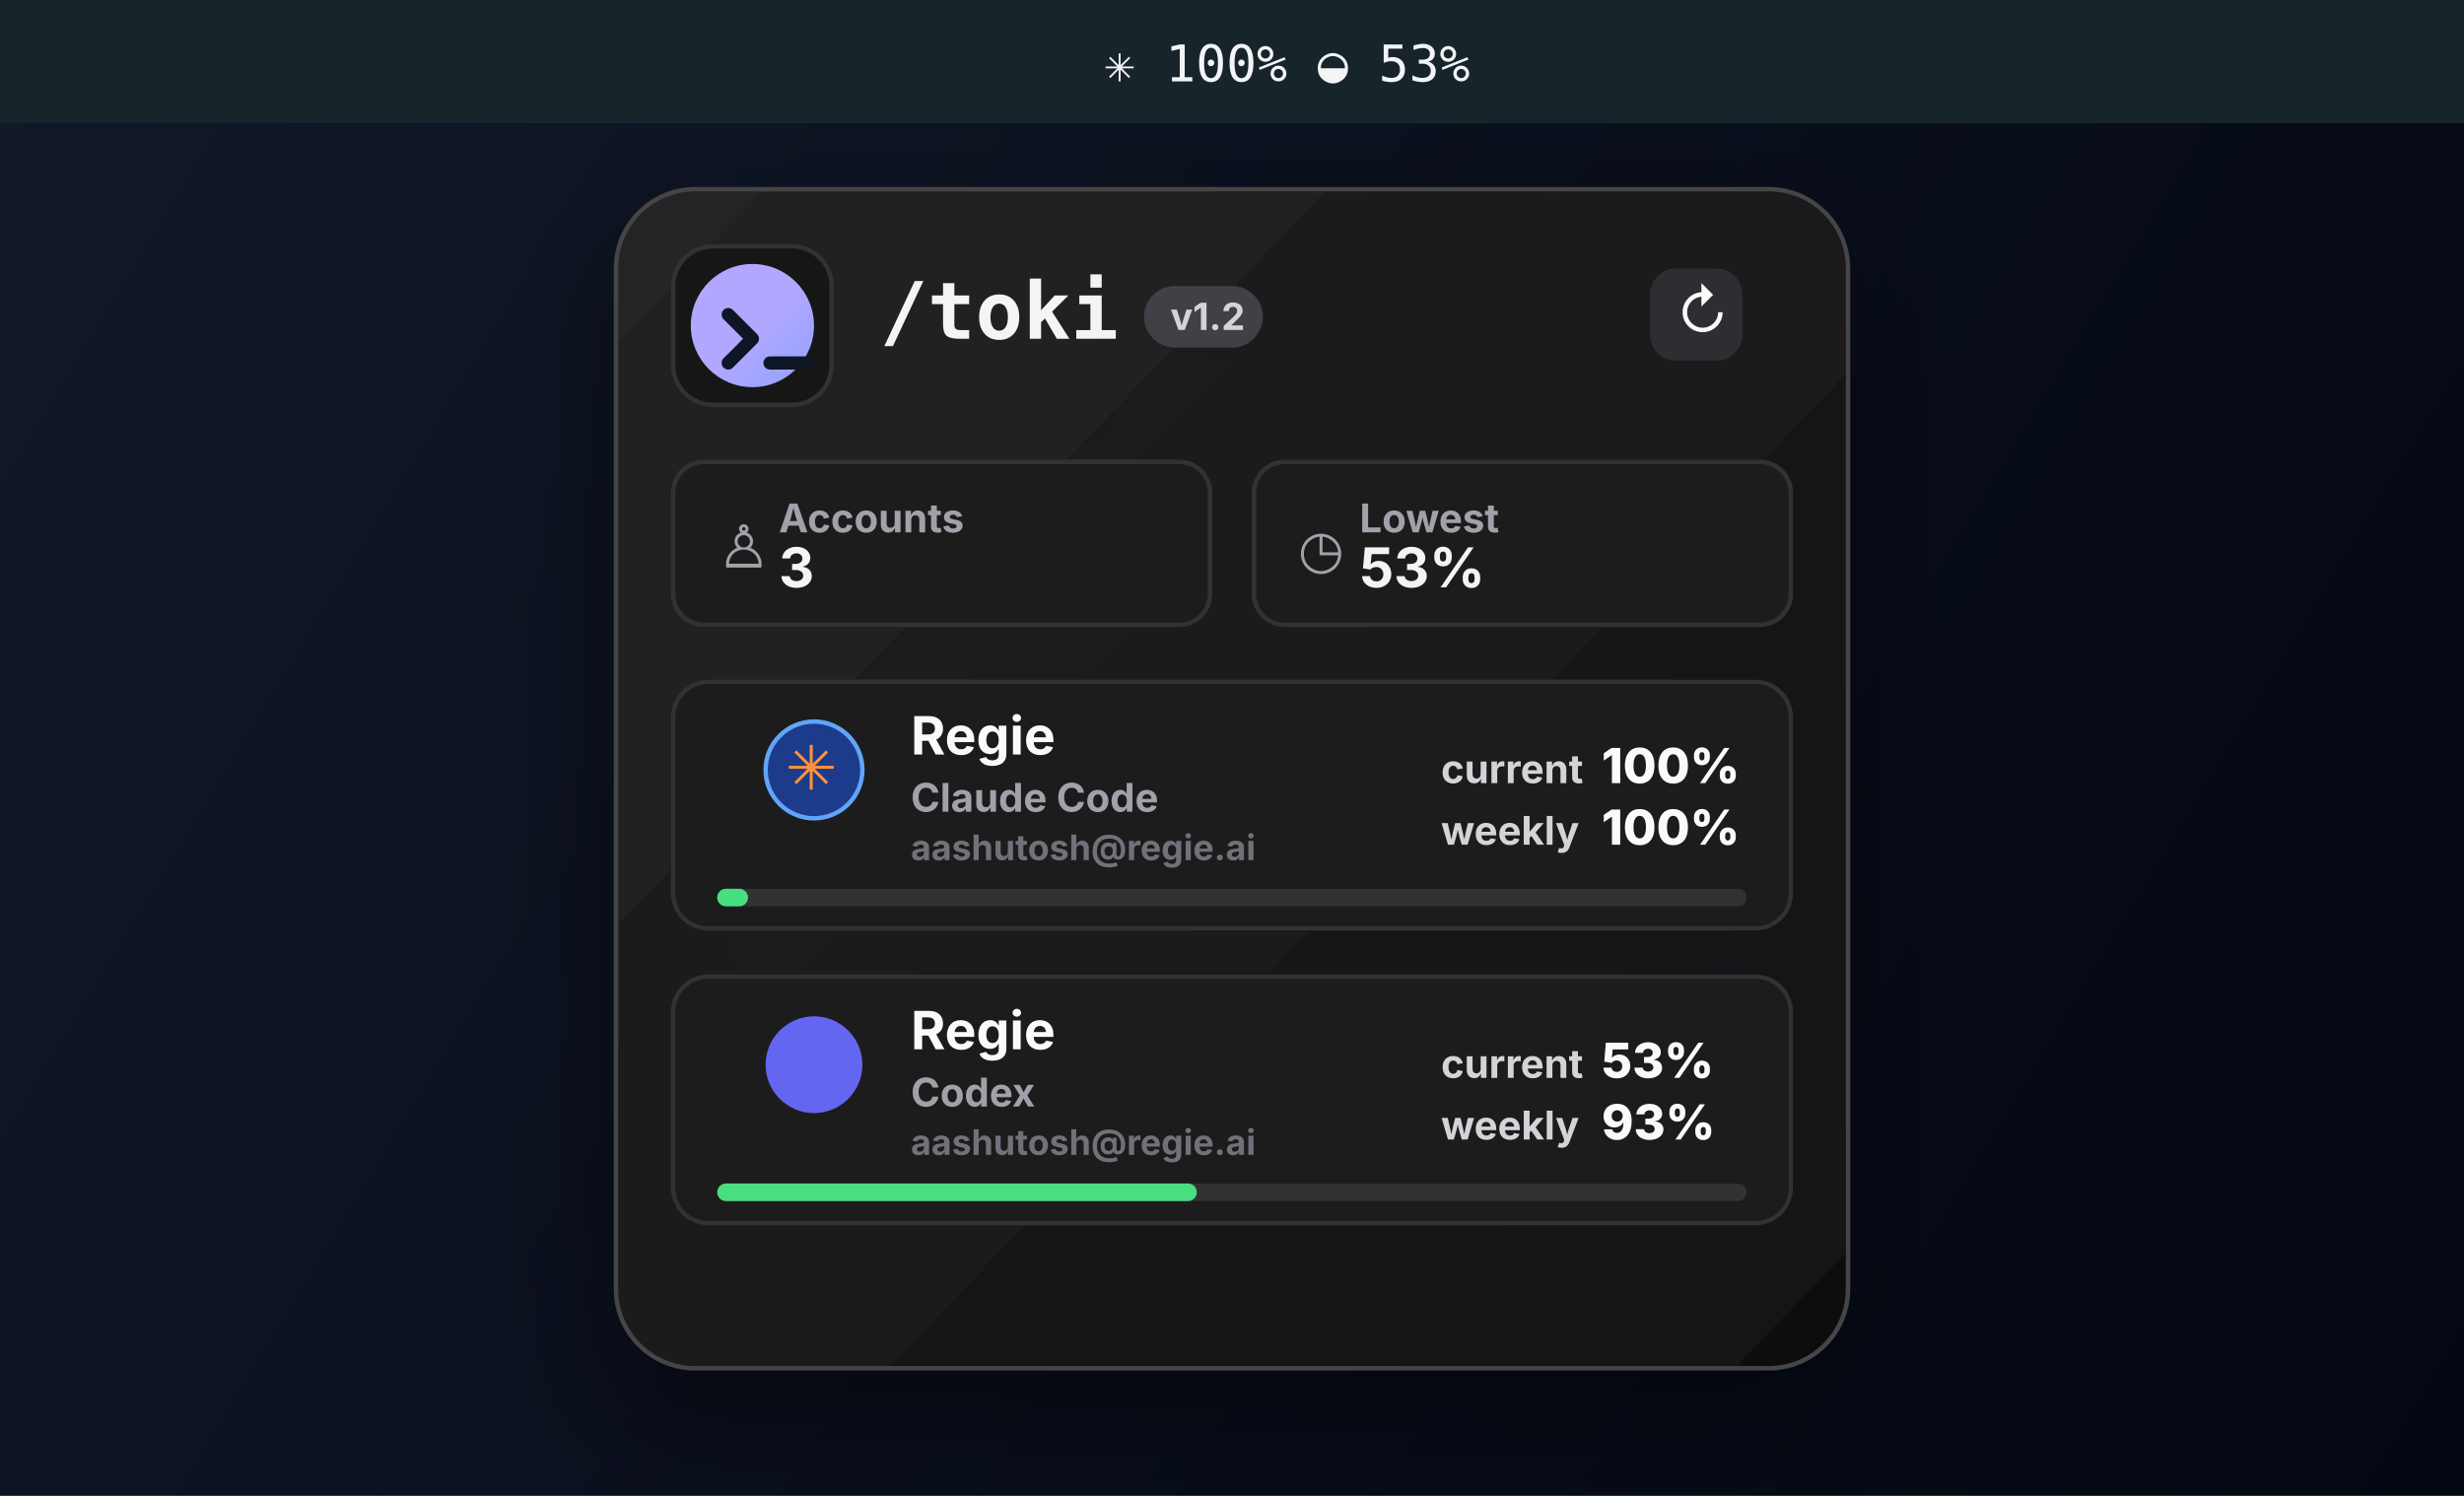
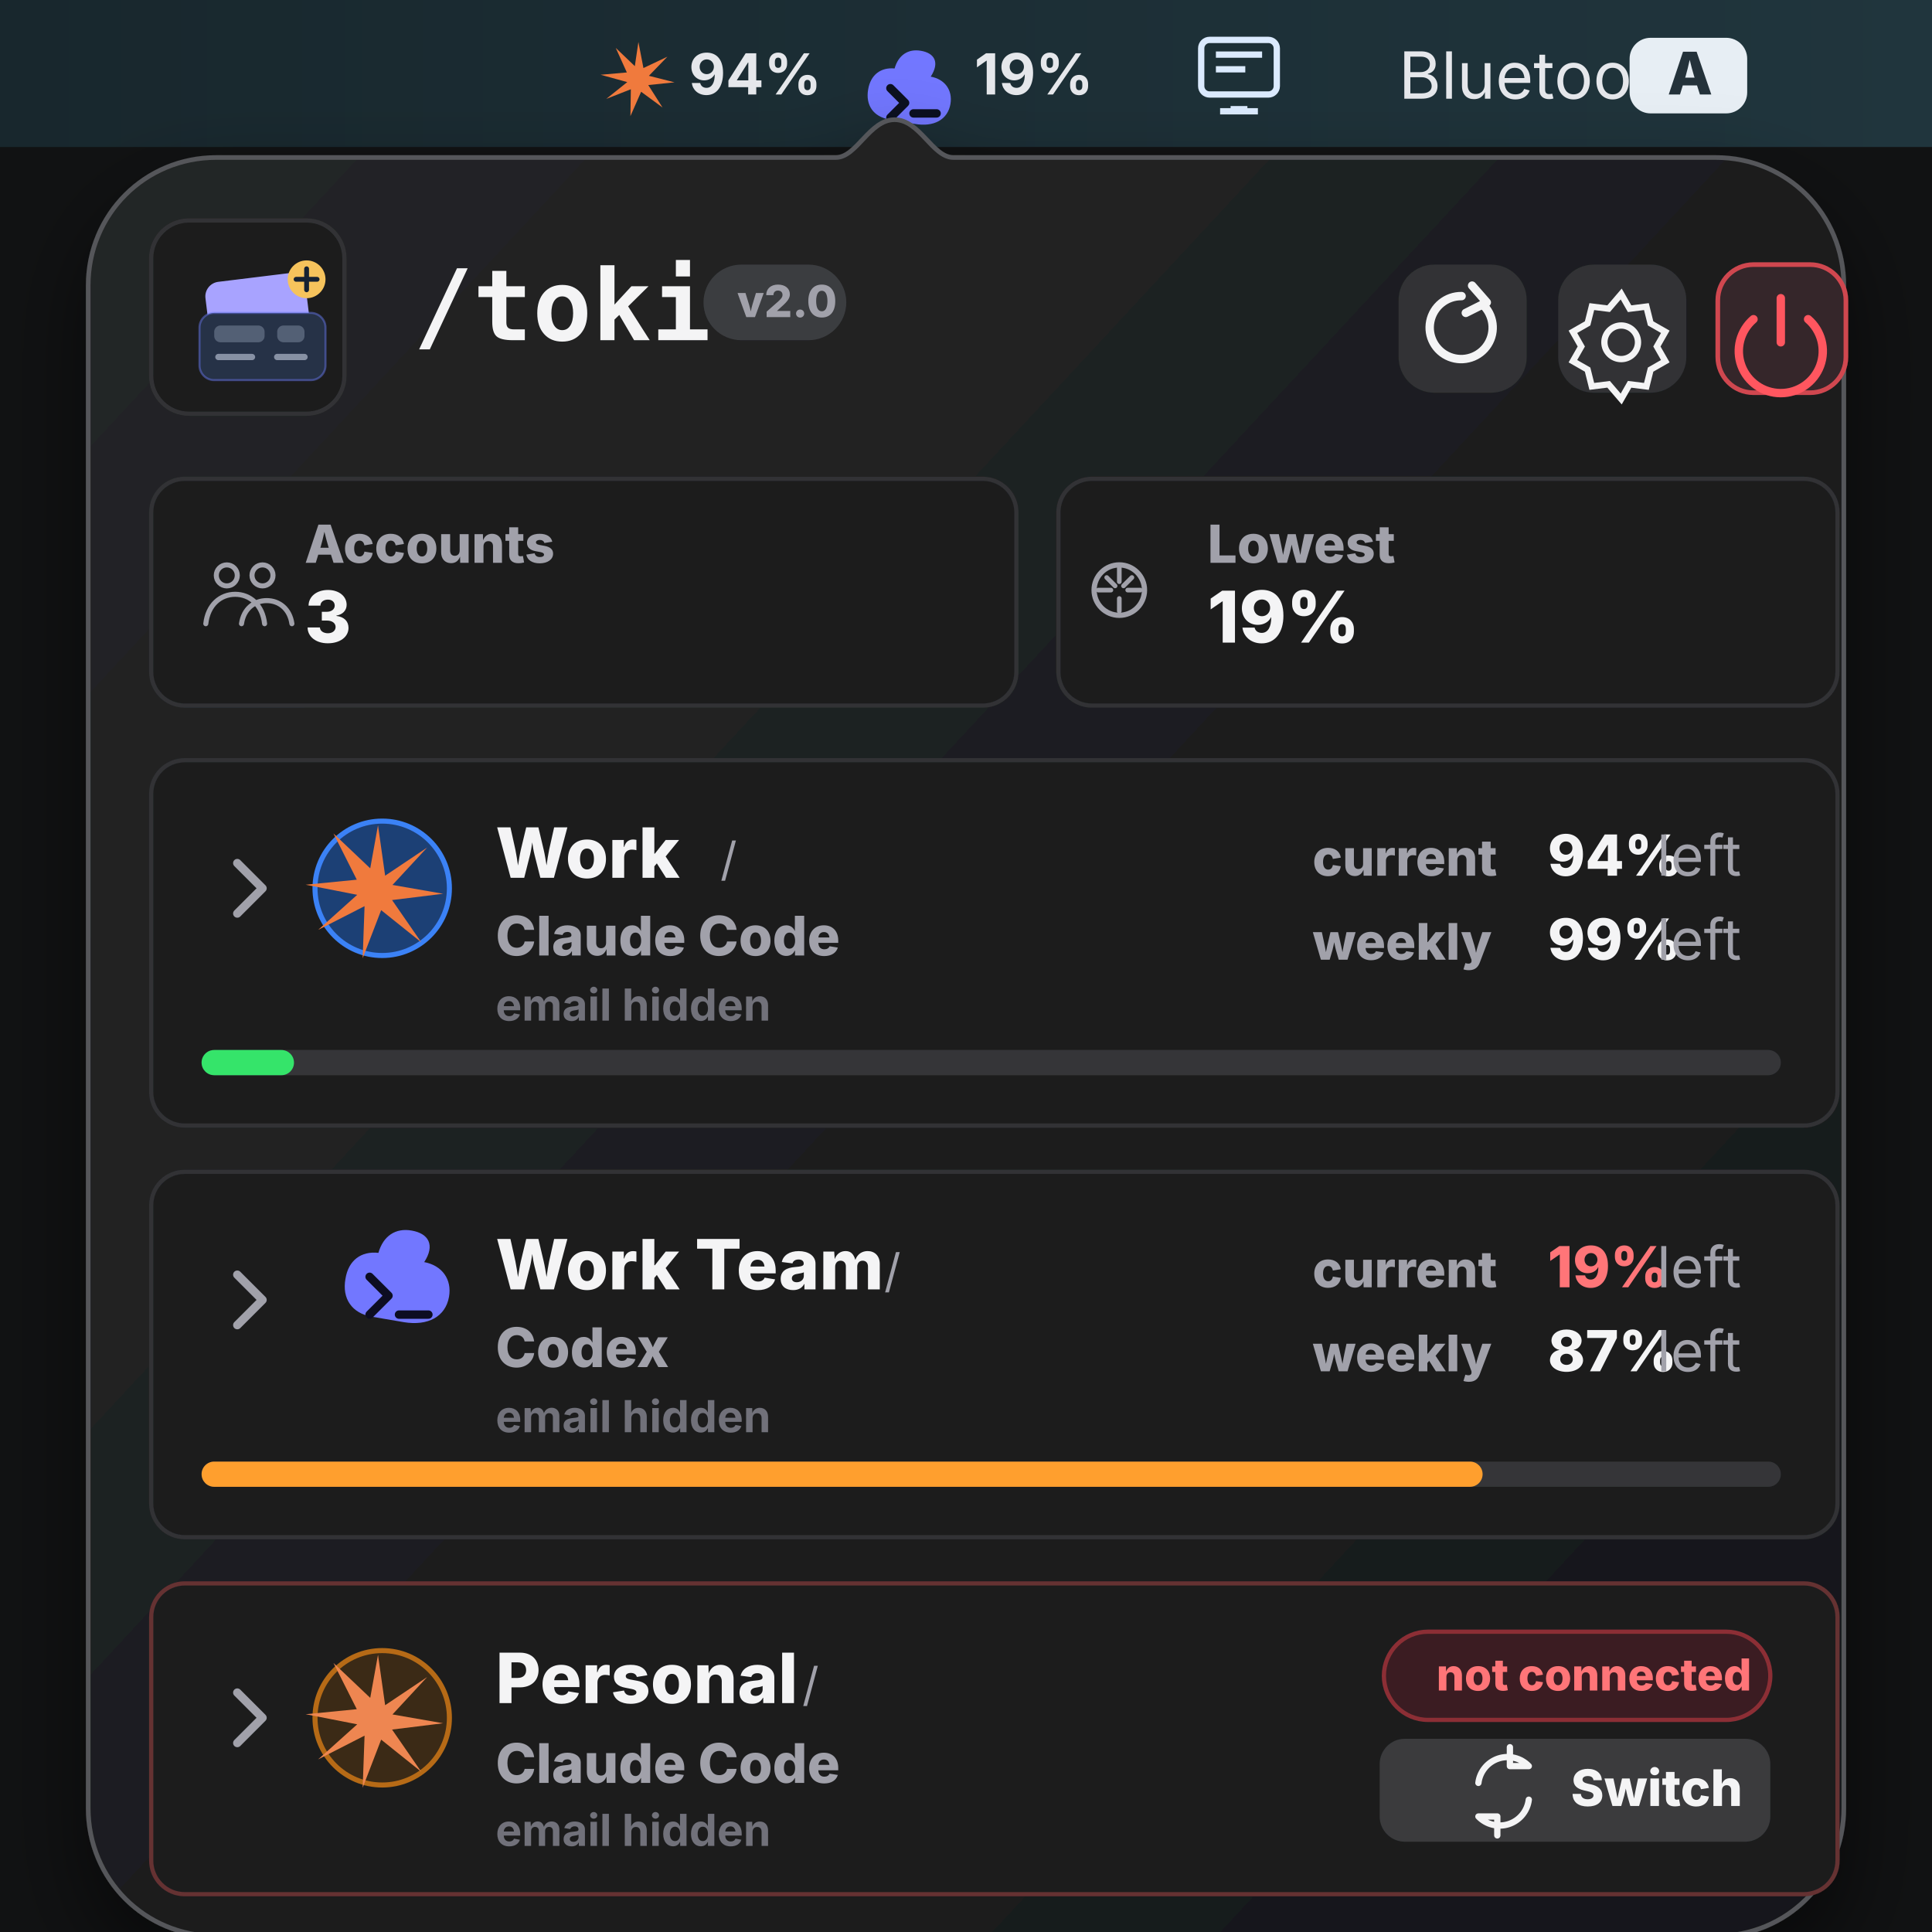
- <svg xmlns="http://www.w3.org/2000/svg" viewBox="0 0 1120 680" role="img" aria-label="Toki macOS menu bar popover preview">
+ <svg xmlns="http://www.w3.org/2000/svg" viewBox="0 0 920 920" role="img" aria-label="Toki macOS menu bar popover preview">
  <defs>
-     <linearGradient id="page" x1="0" y1="0" x2="1120" y2="680" gradientUnits="userSpaceOnUse">
-       <stop offset="0" stop-color="#111827" />
-       <stop offset="1" stop-color="#030712" />
+     <linearGradient id="menuBar" x1="0" y1="0" x2="920" y2="0" gradientUnits="userSpaceOnUse">
+       <stop offset="0" stop-color="#18272d" />
+       <stop offset="1" stop-color="#20353d" />
    </linearGradient>
-     <linearGradient id="panel" x1="280" y1="80" x2="840" y2="620" gradientUnits="userSpaceOnUse">
-       <stop offset="0" stop-color="#262626" stop-opacity=".92" />
-       <stop offset="1" stop-color="#111111" stop-opacity=".86" />
+     <linearGradient id="panel" x1="110" y1="82" x2="810" y2="732" gradientUnits="userSpaceOnUse">
+       <stop offset="0" stop-color="#242526" />
+       <stop offset="1" stop-color="#18191a" />
    </linearGradient>
-     <linearGradient id="brand" x1="381" y1="115" x2="467" y2="205" gradientUnits="userSpaceOnUse">
-       <stop offset="0" stop-color="#b1a7ff" />
-       <stop offset=".48" stop-color="#7a9dff" />
-       <stop offset="1" stop-color="#3941ff" />
+     <linearGradient id="brand" x1="123" y1="111" x2="187" y2="175" gradientUnits="userSpaceOnUse">
+       <stop offset="0" stop-color="#a8a3ff" />
+       <stop offset=".55" stop-color="#6f8cff" />
+       <stop offset="1" stop-color="#3f46f5" />
    </linearGradient>
-     <filter id="shadow" x="-20%" y="-20%" width="140%" height="140%">
-       <feDropShadow dx="0" dy="24" stdDeviation="26" flood-color="#000" flood-opacity=".5" />
+     <filter id="panelShadow" x="-10%" y="-10%" width="120%" height="125%">
+       <feDropShadow dx="0" dy="18" stdDeviation="20" flood-color="#000000" flood-opacity=".52" />
    </filter>
+     <style>
+       .ui { font-family: -apple-system, BlinkMacSystemFont, "SF Pro Text", "Segoe UI", sans-serif; }
+       .mono { font-family: ui-monospace, SFMono-Regular, Menlo, Monaco, Consolas, monospace; }
+       .primary { fill: #f4f4f5; }
+       .secondary { fill: #a1a1aa; }
+       .tertiary { fill: #71717a; }
+       .card { fill: #1d1e1f; stroke: #303134; stroke-width: 2; }
+       .track { fill: #353638; }
+       .green { fill: #35e46b; }
+       .orange { fill: #ff9f2f; }
+       .red { fill: #ff7478; }
+     </style>
  </defs>
-   <rect width="1120" height="680" fill="url(#page)" />
-   <rect x="0" y="0" width="1120" height="56" fill="#17242a" />
-   <text x="502" y="37" fill="#f3f4f6" font-family="ui-monospace, SFMono-Regular, Menlo, monospace" font-size="23">✳ 100%   ◒ 53%</text>
-   <g filter="url(#shadow)">
-     <rect x="280" y="86" width="560" height="536" rx="36" fill="url(#panel)" stroke="#444" stroke-width="2" />
-     <rect x="306" y="112" width="72" height="72" rx="18" fill="#141414" stroke="#333" stroke-width="2" />
-     <circle cx="342" cy="148" r="28" fill="url(#brand)" />
-     <path d="M331 143l11 11-11 11M350 165h17" fill="none" stroke="#111827" stroke-width="6" stroke-linecap="round" stroke-linejoin="round" />
-     <text x="400" y="154" fill="#f4f4f5" font-family="ui-monospace, SFMono-Regular, Menlo, monospace" font-size="36" font-weight="700">/toki</text>
-     <rect x="520" y="130" width="54" height="28" rx="14" fill="#3f3f46" />
-     <text x="532" y="150" fill="#d4d4d8" font-family="-apple-system, BlinkMacSystemFont, sans-serif" font-size="17" font-weight="700">v1.2</text>
-     <rect x="750" y="122" width="42" height="42" rx="12" fill="#2f2f31" />
-     <text x="762" y="151" fill="#fafafa" font-family="-apple-system, BlinkMacSystemFont, sans-serif" font-size="25">↻</text>
-     <g>
-       <rect x="306" y="210" width="244" height="74" rx="14" fill="#1c1c1d" stroke="#333" stroke-width="2" />
-       <text x="354" y="242" fill="#a1a1aa" font-family="-apple-system, BlinkMacSystemFont, sans-serif" font-size="18" font-weight="700">Accounts</text>
-       <text x="354" y="267" fill="#f4f4f5" font-family="-apple-system, BlinkMacSystemFont, sans-serif" font-size="25" font-weight="700">3</text>
-       <text x="326" y="258" fill="#a1a1aa" font-family="-apple-system, BlinkMacSystemFont, sans-serif" font-size="27">♙</text>
-       <rect x="570" y="210" width="244" height="74" rx="14" fill="#1c1c1d" stroke="#333" stroke-width="2" />
-       <text x="618" y="242" fill="#a1a1aa" font-family="-apple-system, BlinkMacSystemFont, sans-serif" font-size="18" font-weight="700">Lowest</text>
-       <text x="618" y="267" fill="#f4f4f5" font-family="-apple-system, BlinkMacSystemFont, sans-serif" font-size="25" font-weight="700">53%</text>
-       <text x="590" y="258" fill="#a1a1aa" font-family="-apple-system, BlinkMacSystemFont, sans-serif" font-size="24">◷</text>
+   <rect width="920" height="920" fill="#111213" />
+   <rect width="920" height="70" fill="url(#menuBar)" />
+   <g class="ui" transform="translate(286 20)">
+     <g transform="translate(0 0)">
+       <path d="M18 0l2.4 12.4L31.8 7l-8.8 9.1 12.2 3.1-12.5 1.3 6.8 10.7-10.2-7.5-5.1 11.6.2-12.8L2.7 27.1l10-8L0 15.6l12.5-1.1L7.2 2.8l9.1 8.7z" fill="#f07a3d" />
+       <text x="42" y="25" fill="#e5e7eb" font-size="27" font-weight="700">94%</text>
    </g>
-     <g>
-       <rect x="306" y="310" width="508" height="112" rx="16" fill="#1a1a1b" stroke="#303033" stroke-width="2" />
-       <circle cx="370" cy="350" r="22" fill="#1e3a8a" stroke="#60a5fa" stroke-width="2" />
-       <text x="357" y="359" fill="#fb923c" font-family="-apple-system, BlinkMacSystemFont, sans-serif" font-size="28">✳</text>
-       <text x="414" y="343" fill="#fafafa" font-family="-apple-system, BlinkMacSystemFont, sans-serif" font-size="24" font-weight="700">Regie</text>
-       <text x="414" y="369" fill="#a1a1aa" font-family="-apple-system, BlinkMacSystemFont, sans-serif" font-size="18" font-weight="700">Claude Code</text>
-       <text x="414" y="391" fill="#71717a" font-family="-apple-system, BlinkMacSystemFont, sans-serif" font-size="16" font-weight="700">aashutosh@regie.ai</text>
-       <text x="655" y="356" fill="#d4d4d8" font-family="-apple-system, BlinkMacSystemFont, sans-serif" font-size="18" font-weight="700">current</text>
-       <text x="728" y="356" fill="#fafafa" font-family="-apple-system, BlinkMacSystemFont, sans-serif" font-size="22" font-weight="800">100%</text>
-       <text x="655" y="384" fill="#d4d4d8" font-family="-apple-system, BlinkMacSystemFont, sans-serif" font-size="18" font-weight="700">weekly</text>
-       <text x="728" y="384" fill="#fafafa" font-family="-apple-system, BlinkMacSystemFont, sans-serif" font-size="22" font-weight="800">100%</text>
-       <rect x="326" y="404" width="468" height="8" rx="4" fill="#303033" />
-       <rect x="326" y="404" width="14" height="8" rx="4" fill="#4ade80" />
-       <rect x="306" y="444" width="508" height="112" rx="16" fill="#1a1a1b" stroke="#303033" stroke-width="2" />
-       <circle cx="370" cy="484" r="22" fill="#6366f1" />
-       <text x="414" y="477" fill="#fafafa" font-family="-apple-system, BlinkMacSystemFont, sans-serif" font-size="24" font-weight="700">Regie</text>
-       <text x="414" y="503" fill="#a1a1aa" font-family="-apple-system, BlinkMacSystemFont, sans-serif" font-size="18" font-weight="700">Codex</text>
-       <text x="414" y="525" fill="#71717a" font-family="-apple-system, BlinkMacSystemFont, sans-serif" font-size="16" font-weight="700">aashutosh@regie.ai</text>
-       <text x="655" y="490" fill="#d4d4d8" font-family="-apple-system, BlinkMacSystemFont, sans-serif" font-size="18" font-weight="700">current</text>
-       <text x="728" y="490" fill="#fafafa" font-family="-apple-system, BlinkMacSystemFont, sans-serif" font-size="22" font-weight="800">53%</text>
-       <text x="655" y="518" fill="#d4d4d8" font-family="-apple-system, BlinkMacSystemFont, sans-serif" font-size="18" font-weight="700">weekly</text>
-       <text x="728" y="518" fill="#fafafa" font-family="-apple-system, BlinkMacSystemFont, sans-serif" font-size="22" font-weight="800">93%</text>
-       <rect x="326" y="538" width="468" height="8" rx="4" fill="#303033" />
-       <rect x="326" y="538" width="218" height="8" rx="4" fill="#4ade80" />
+     <g transform="translate(126 -2)">
+       <path d="M31.2 18.5c6.7 1.2 10.5 6.4 9.4 13-1.3 7.5-7.9 11.1-17 9.5L11.5 38.9C3.9 37.6.1 32.1 1.4 24.6 2.6 17.5 7.5 14 14 14.6 15.8 8.2 20.5 5.1 26.6 6.2c6.4 1.1 9 5.5 4.6 12.3z" fill="#7277ff" />
+       <path d="M12 24l7 7-7 7M23 36h11" fill="none" stroke="#0b1020" stroke-width="4" stroke-linecap="round" stroke-linejoin="round" />
+       <text x="52" y="27" fill="#e5e7eb" font-size="27" font-weight="700">19%</text>
+     </g>
+     <g transform="translate(286 -1)" fill="none" stroke="#dbeafe" stroke-width="3" stroke-linejoin="round">
+       <rect x="0" y="0" width="36" height="26" rx="4" />
+       <path d="M7 7h22M7 14h14M14 33h8M9 34h18" />
+     </g>
+     <text x="380" y="27" fill="#e5e7eb" font-size="31">Bluetooth</text>
+     <rect x="490" y="-2" width="56" height="36" rx="10" fill="#e7eef4" />
+     <text x="508" y="25" fill="#24323a" font-size="28" font-weight="800">A</text>
+   </g>
+   <g filter="url(#panelShadow)">
+     <path d="M398 75c10 0 16-18 28-18s18 18 28 18h363c34 0 61 27 61 61v725c0 34-27 61-61 61H103c-34 0-61-27-61-61V136c0-34 27-61 61-61z" fill="url(#panel)" stroke="#55575a" stroke-width="2.2" />
+     <g class="ui" transform="translate(72 105)">
+       <rect x="0" y="0" width="92" height="92" rx="18" fill="#1b1c1d" stroke="#323335" stroke-width="2" />
+       <g transform="translate(17 20)">
+         <rect x="10" y="7" width="48" height="36" rx="7" fill="url(#brand)" transform="rotate(-7 34 25)" />
+         <rect x="6" y="24" width="60" height="32" rx="7" fill="#263047" stroke="#6c7df6" stroke-opacity=".45" />
+         <rect x="13" y="30" width="24" height="8" rx="3" fill="#536074" />
+         <rect x="43" y="30" width="13" height="8" rx="3" fill="#536074" />
+         <path d="M15 45h16M43 45h13" stroke="#8791a4" stroke-width="3" stroke-linecap="round" />
+         <circle cx="57" cy="8" r="9" fill="#f6c35b" />
+         <path d="M57 3v10M52 8h10" stroke="#172033" stroke-width="2.3" stroke-linecap="round" />
+       </g>
+     </g>
+     <text x="197" y="162" class="mono primary" font-size="47" font-weight="700">/toki</text>
+     <rect x="335" y="126" width="68" height="36" rx="18" fill="#3b3c3f" />
+     <text x="351" y="151" class="ui secondary" font-size="21" font-weight="800">v2.0</text>
+     <g class="ui" transform="translate(666 126)">
+       <rect x="0" y="0" width="61" height="61" rx="17" fill="#303235" />
+       <path d="M40 19a15 15 0 1 1-10-4" fill="none" stroke="#f4f4f5" stroke-width="4" stroke-linecap="round" />
+       <path d="M35 10l7 8-10 5" fill="none" stroke="#f4f4f5" stroke-width="4" stroke-linecap="round" stroke-linejoin="round" />
+       <rect x="76" y="0" width="61" height="61" rx="17" fill="#303235" />
+       <path d="M106 14l4 7 8-1 2 8 7 4-4 7 4 7-7 4-2 8-8-1-4 7-6-7-8 1-2-8-7-4 4-7-4-7 7-4 2-8 8 1z" fill="none" stroke="#f4f4f5" stroke-width="3" />
+       <circle cx="106" cy="37" r="8" fill="none" stroke="#f4f4f5" stroke-width="3" />
+       <rect x="152" y="0" width="61" height="61" rx="17" fill="#35262a" stroke="#d04750" stroke-width="2.2" />
+       <path d="M182 16v21M169 26a20 20 0 1 0 26 0" fill="none" stroke="#ff565f" stroke-width="4" stroke-linecap="round" />
+     </g>
+     <g class="ui">
+       <rect x="72" y="228" width="412" height="108" rx="16" class="card" />
+       <g transform="translate(97 265)" fill="none" stroke="#a1a1aa" stroke-width="2.4" stroke-linecap="round">
+         <circle cx="11" cy="9" r="5" />
+         <circle cx="28" cy="9" r="5" />
+         <path d="M1 32c1-9 7-14 14-14s13 5 14 14M18 32c1-7 6-11 12-11s11 4 12 11" />
+       </g>
+       <text x="145" y="268" class="secondary" font-size="25" font-weight="800">Accounts</text>
+       <text x="145" y="306" class="primary" font-size="34" font-weight="800">3</text>
+       <rect x="504" y="228" width="371" height="108" rx="16" class="card" />
+       <circle cx="533" cy="281" r="12" fill="none" stroke="#a1a1aa" stroke-width="2.5" />
+       <path d="M533 270v7M533 285v6M523 281h6M537 281h6M527 275l4 4M539 275l-4 4" stroke="#a1a1aa" stroke-width="2.2" stroke-linecap="round" />
+       <text x="575" y="268" class="secondary" font-size="25" font-weight="800">Lowest</text>
+       <text x="575" y="306" class="primary" font-size="34" font-weight="800">19%</text>
+     </g>
+     <g class="ui">
+       <rect x="72" y="362" width="803" height="174" rx="16" class="card" />
+       <path d="M113 411l12 12-12 12" fill="none" stroke="#a1a1aa" stroke-width="4" stroke-linecap="round" stroke-linejoin="round" />
+       <circle cx="182" cy="423" r="32" fill="#1f3f75" stroke="#3b82f6" stroke-width="2.4" />
+       <path d="M180 393l3.4 24 20-13.4-16.5 17.8 24.1 4.2-24.3 3 13.9 20.1-19.1-15.3-8.8 22.9.9-24.8-22.1 11.3 18.6-16.7-24.5-4.8 24.3-2.4-11.1-22 17.5 16.6z" fill="#f07a3d" />
+       <text x="236" y="418" class="primary" font-size="33" font-weight="800">Work</text>
+       <text x="343" y="417" class="secondary" font-size="22">/</text>
+       <text x="236" y="455" class="secondary" font-size="26" font-weight="800">Claude Code</text>
+       <text x="236" y="486" class="tertiary" font-size="21" font-weight="700">email hidden</text>
+       <text x="625" y="417" class="secondary" font-size="24" font-weight="800">current</text>
+       <text x="737" y="417" class="primary" font-size="27" font-weight="800">94%</text>
+       <text x="789" y="417" class="secondary" font-size="27" font-weight="400">left</text>
+       <text x="625" y="457" class="secondary" font-size="24" font-weight="800">weekly</text>
+       <text x="737" y="457" class="primary" font-size="27" font-weight="800">99%</text>
+       <text x="789" y="457" class="secondary" font-size="27" font-weight="400">left</text>
+       <rect x="96" y="500" width="752" height="12" rx="6" class="track" />
+       <rect x="96" y="500" width="44" height="12" rx="6" class="green" />
+     </g>
+     <g class="ui">
+       <rect x="72" y="558" width="803" height="174" rx="16" class="card" />
+       <path d="M113 607l12 12-12 12" fill="none" stroke="#a1a1aa" stroke-width="4" stroke-linecap="round" stroke-linejoin="round" />
+       <path d="M202 601c8.5 1.6 13.3 8.2 11.8 16.6-1.7 9.4-10 13.9-21.5 12l-15.2-2.6c-9.5-1.6-14.3-8.6-12.6-18 1.4-8.9 7.5-13.3 15.7-12.4 2.3-8.1 8.2-12 15.9-10.6 8 1.4 11.2 6.9 5.9 15z" fill="#7277ff" />
+       <path d="M176 608l9 9-9 9M190 626h14" fill="none" stroke="#0b1020" stroke-width="4" stroke-linecap="round" stroke-linejoin="round" />
+       <text x="236" y="614" class="primary" font-size="33" font-weight="800">Work Team</text>
+       <text x="421" y="613" class="secondary" font-size="22">/</text>
+       <text x="236" y="651" class="secondary" font-size="26" font-weight="800">Codex</text>
+       <text x="236" y="682" class="tertiary" font-size="21" font-weight="700">email hidden</text>
+       <text x="625" y="613" class="secondary" font-size="24" font-weight="800">current</text>
+       <text x="737" y="613" class="red" font-size="27" font-weight="800">19%</text>
+       <text x="789" y="613" class="secondary" font-size="27" font-weight="400">left</text>
+       <text x="625" y="653" class="secondary" font-size="24" font-weight="800">weekly</text>
+       <text x="737" y="653" class="primary" font-size="27" font-weight="800">87%</text>
+       <text x="789" y="653" class="secondary" font-size="27" font-weight="400">left</text>
+       <rect x="96" y="696" width="752" height="12" rx="6" class="track" />
+       <rect x="96" y="696" width="610" height="12" rx="6" class="orange" />
+     </g>
+     <g class="ui">
+       <rect x="72" y="754" width="803" height="148" rx="16" fill="#1d1e1f" stroke="#653033" stroke-width="2" />
+       <path d="M113 806l12 12-12 12" fill="none" stroke="#a1a1aa" stroke-width="4" stroke-linecap="round" stroke-linejoin="round" />
+       <circle cx="182" cy="818" r="32" fill="#3a2a15" stroke="#b66b13" stroke-width="2.4" />
+       <path d="M180 788l3.4 24 20-13.4-16.5 17.8 24.1 4.2-24.3 3 13.9 20.1-19.1-15.3-8.8 22.9.9-24.8-22.1 11.3 18.6-16.7-24.5-4.8 24.3-2.4-11.1-22 17.5 16.6z" fill="#ee8651" />
+       <text x="236" y="811" class="primary" font-size="33" font-weight="800">Personal</text>
+       <text x="382" y="810" class="secondary" font-size="22">/</text>
+       <text x="236" y="849" class="secondary" font-size="26" font-weight="800">Claude Code</text>
+       <text x="236" y="879" class="tertiary" font-size="21" font-weight="700">email hidden</text>
+       <rect x="659" y="777" width="184" height="42" rx="21" fill="#3a1e21" stroke="#8c2f35" stroke-width="2" />
+       <text x="684" y="805" fill="#ff7478" font-size="21" font-weight="800">not connected</text>
+       <rect x="657" y="828" width="186" height="49" rx="12" fill="#3a3b3d" />
+       <path d="M704 849a14 14 0 0 1 24-8M728 841h-9v-9M728 857a14 14 0 0 1-24 8M704 865h9v9" fill="none" stroke="#f4f4f5" stroke-width="3" stroke-linecap="round" stroke-linejoin="round" />
+       <text x="748" y="860" class="primary" font-size="24" font-weight="800">Switch</text>
    </g>
  </g>
</svg>
